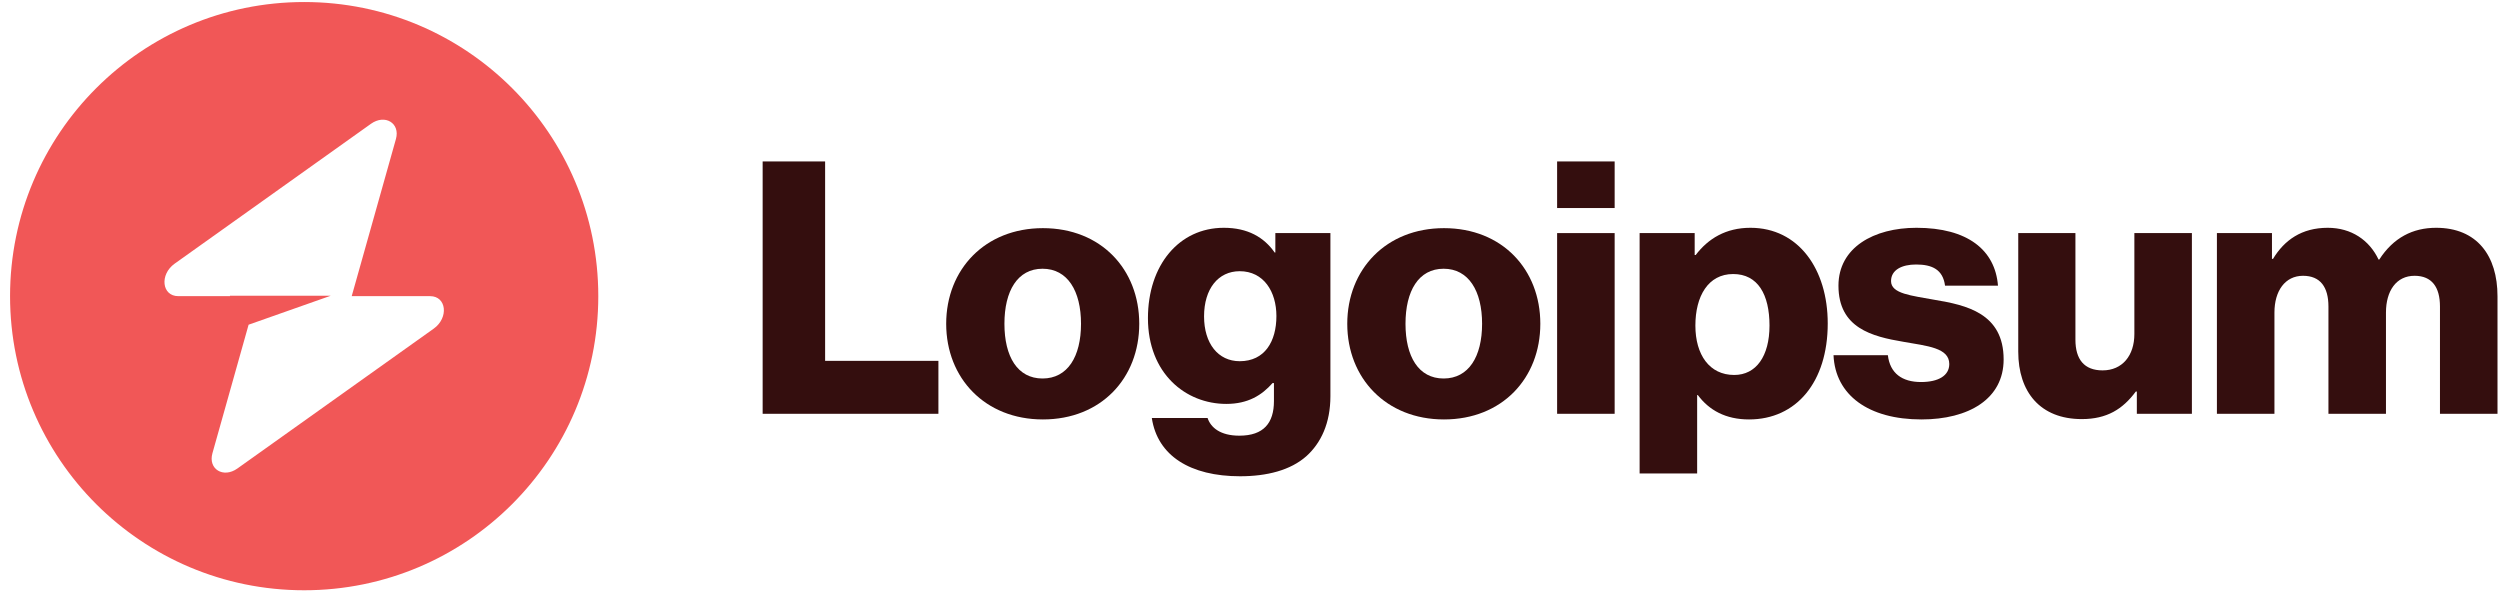
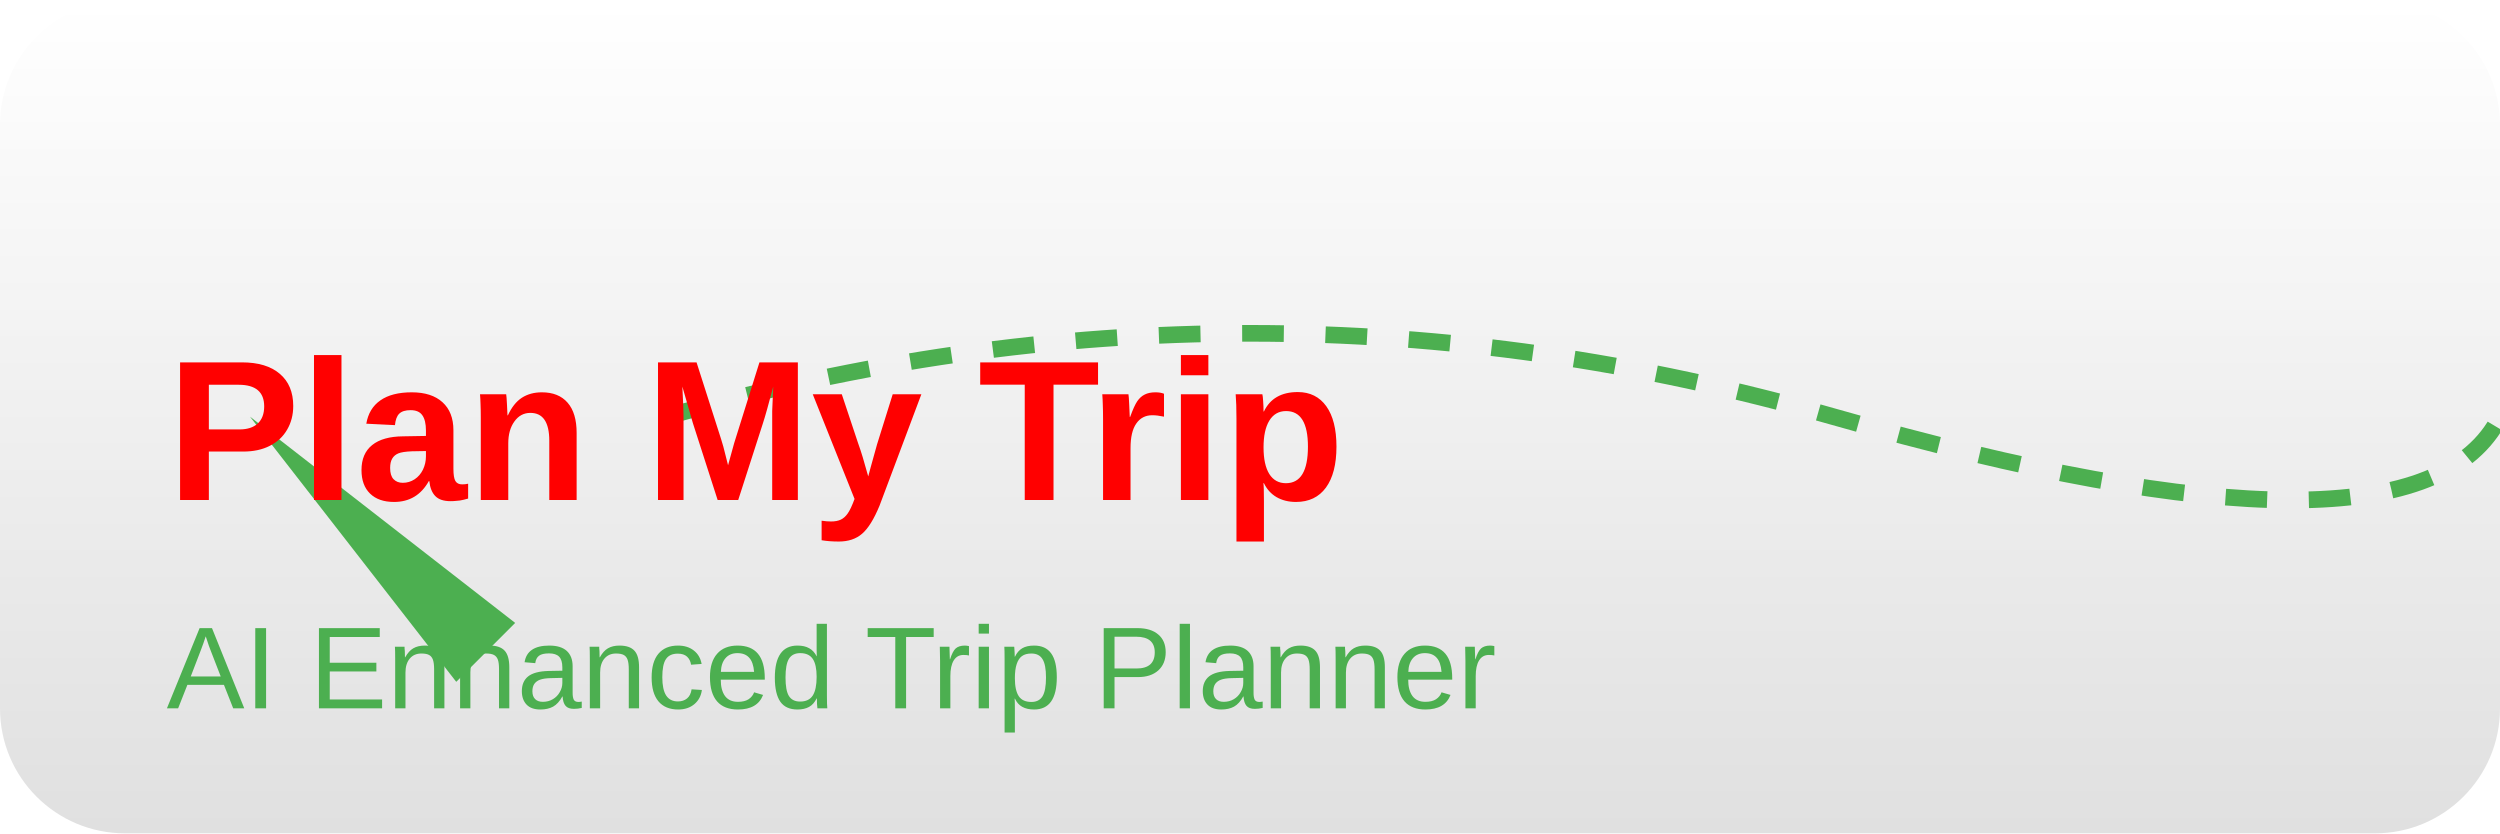
- <svg xmlns="http://www.w3.org/2000/svg" id="logo-54" width="170" height="41" viewBox="0 0 170 41" fill="none">
-   <path d="M51.86 28.138H63.812V24.538H56.108V10.978H51.86V28.138Z" class="cneutral" fill="#340E0E" />
-   <path d="M70.893 25.738C69.189 25.738 68.301 24.25 68.301 22.018C68.301 19.786 69.189 18.274 70.893 18.274C72.597 18.274 73.509 19.786 73.509 22.018C73.509 24.25 72.597 25.738 70.893 25.738ZM70.917 28.522C74.877 28.522 77.469 25.714 77.469 22.018C77.469 18.322 74.877 15.514 70.917 15.514C66.981 15.514 64.341 18.322 64.341 22.018C64.341 25.714 66.981 28.522 70.917 28.522Z" class="cneutral" fill="#340E0E" />
-   <path d="M84.324 32.386C86.148 32.386 87.756 31.978 88.836 31.018C89.82 30.13 90.468 28.786 90.468 26.938V15.85H86.724V17.17H86.676C85.956 16.138 84.852 15.49 83.22 15.49C80.172 15.49 78.06 18.034 78.06 21.634C78.06 25.402 80.628 27.466 83.388 27.466C84.876 27.466 85.812 26.866 86.532 26.05H86.628V27.274C86.628 28.762 85.932 29.626 84.276 29.626C82.98 29.626 82.332 29.074 82.116 28.426H78.324C78.708 30.994 80.94 32.386 84.324 32.386ZM84.3 24.562C82.836 24.562 81.876 23.362 81.876 21.514C81.876 19.642 82.836 18.442 84.3 18.442C85.932 18.442 86.796 19.834 86.796 21.49C86.796 23.218 86.004 24.562 84.3 24.562Z" class="cneutral" fill="#340E0E" />
-   <path d="M98.166 25.738C96.462 25.738 95.574 24.25 95.574 22.018C95.574 19.786 96.462 18.274 98.166 18.274C99.87 18.274 100.782 19.786 100.782 22.018C100.782 24.25 99.87 25.738 98.166 25.738ZM98.19 28.522C102.15 28.522 104.742 25.714 104.742 22.018C104.742 18.322 102.15 15.514 98.19 15.514C94.254 15.514 91.614 18.322 91.614 22.018C91.614 25.714 94.254 28.522 98.19 28.522Z" class="cneutral" fill="#340E0E" />
-   <path d="M105.884 28.138H109.796V15.85H105.884V28.138ZM105.884 14.146H109.796V10.978H105.884V14.146Z" class="cneutral" fill="#340E0E" />
-   <path d="M111.494 32.194H115.406V26.866H115.454C116.222 27.898 117.35 28.522 118.934 28.522C122.15 28.522 124.286 25.978 124.286 21.994C124.286 18.298 122.294 15.49 119.03 15.49C117.35 15.49 116.15 16.234 115.31 17.338H115.238V15.85H111.494V32.194ZM117.926 25.498C116.246 25.498 115.286 24.13 115.286 22.138C115.286 20.146 116.15 18.634 117.854 18.634C119.534 18.634 120.326 20.026 120.326 22.138C120.326 24.226 119.414 25.498 117.926 25.498Z" class="cneutral" fill="#340E0E" />
-   <path d="M130.655 28.522C133.871 28.522 136.247 27.13 136.247 24.442C136.247 21.298 133.703 20.746 131.543 20.386C129.983 20.098 128.591 19.978 128.591 19.114C128.591 18.346 129.335 17.986 130.295 17.986C131.375 17.986 132.119 18.322 132.263 19.426H135.863C135.671 17.002 133.799 15.49 130.319 15.49C127.415 15.49 125.015 16.834 125.015 19.426C125.015 22.306 127.295 22.882 129.431 23.242C131.063 23.53 132.551 23.65 132.551 24.754C132.551 25.546 131.807 25.978 130.631 25.978C129.335 25.978 128.519 25.378 128.375 24.154H124.679C124.799 26.866 127.055 28.522 130.655 28.522Z" class="cneutral" fill="#340E0E" />
-   <path d="M141.561 28.498C143.265 28.498 144.345 27.826 145.233 26.626H145.305V28.138H149.049V15.85H145.137V22.714C145.137 24.178 144.321 25.186 142.977 25.186C141.729 25.186 141.129 24.442 141.129 23.098V15.85H137.241V23.914C137.241 26.65 138.729 28.498 141.561 28.498Z" class="cneutral" fill="#340E0E" />
-   <path d="M150.75 28.138H154.662V21.25C154.662 19.786 155.382 18.754 156.606 18.754C157.782 18.754 158.334 19.522 158.334 20.842V28.138H162.246V21.25C162.246 19.786 162.942 18.754 164.19 18.754C165.366 18.754 165.918 19.522 165.918 20.842V28.138H169.83V20.146C169.83 17.386 168.438 15.49 165.654 15.49C164.07 15.49 162.75 16.162 161.79 17.65H161.742C161.118 16.33 159.894 15.49 158.286 15.49C156.51 15.49 155.334 16.33 154.566 17.602H154.494V15.85H150.75V28.138Z" class="cneutral" fill="#340E0E" />
-   <path fill-rule="evenodd" clip-rule="evenodd" d="M20.684 40.138C31.73 40.138 40.684 31.184 40.684 20.138C40.684 9.092 31.73 0.138 20.684 0.138C9.638 0.138 0.684 9.092 0.684 20.138C0.684 31.184 9.638 40.138 20.684 40.138ZM26.923 9.455C27.227 8.376 26.18 7.738 25.224 8.419L11.877 17.928C10.84 18.666 11.003 20.138 12.122 20.138L15.637 20.138V20.111H22.487L16.905 22.08L14.445 30.821C14.141 31.9 15.188 32.538 16.144 31.857L29.491 22.349C30.528 21.61 30.365 20.138 29.246 20.138L23.916 20.138L26.923 9.455Z" class="ccustom" fill="#F15757" />
+ <svg xmlns="http://www.w3.org/2000/svg" width="300px" height="100px" style="position: absolute; top: 0; left: 0;">
+   <defs>
+     <linearGradient id="glossyBackground" x1="0" y1="0" x2="0" y2="1">
+       <stop offset="0%" stop-color="#FFFFFF" stop-opacity="1" />
+       <stop offset="100%" stop-color="#E0E0E0" stop-opacity="1" />
+     </linearGradient>
+   </defs>
+   <rect width="300" height="100" fill="url(#glossyBackground)" rx="15" ry="15" />
+   <path id="airplane" d="M30 50 L70 45 L70 55 L30 50 Z" fill="#4CAF50" transform="rotate(45, 30, 50)">
+     <animateTransform attributeName="transform" type="translate" from="0,0" to="50,-30" dur="2s" repeatCount="indefinite" />
+   </path>
+   <path d="M80 50 Q150 30 220 50 T300 50" stroke="#4CAF50" fill="none" stroke-width="2" stroke-dasharray="5,5">
+     <animate attributeName="stroke-dashoffset" from="0" to="20" dur="2s" repeatCount="indefinite" />
+   </path>
+   <text x="20" y="60" font-family="'Poppins', Arial, sans-serif" font-size="24px" font-weight="bold" fill="#FF0000">
+     Plan My Trip
+   </text>
+   <text x="20" y="85" font-family="'Poppins', Arial, sans-serif" font-size="14px" font-weight="normal" fill="#4CAF50">
+     AI Enhanced Trip Planner
+   </text>
</svg>
